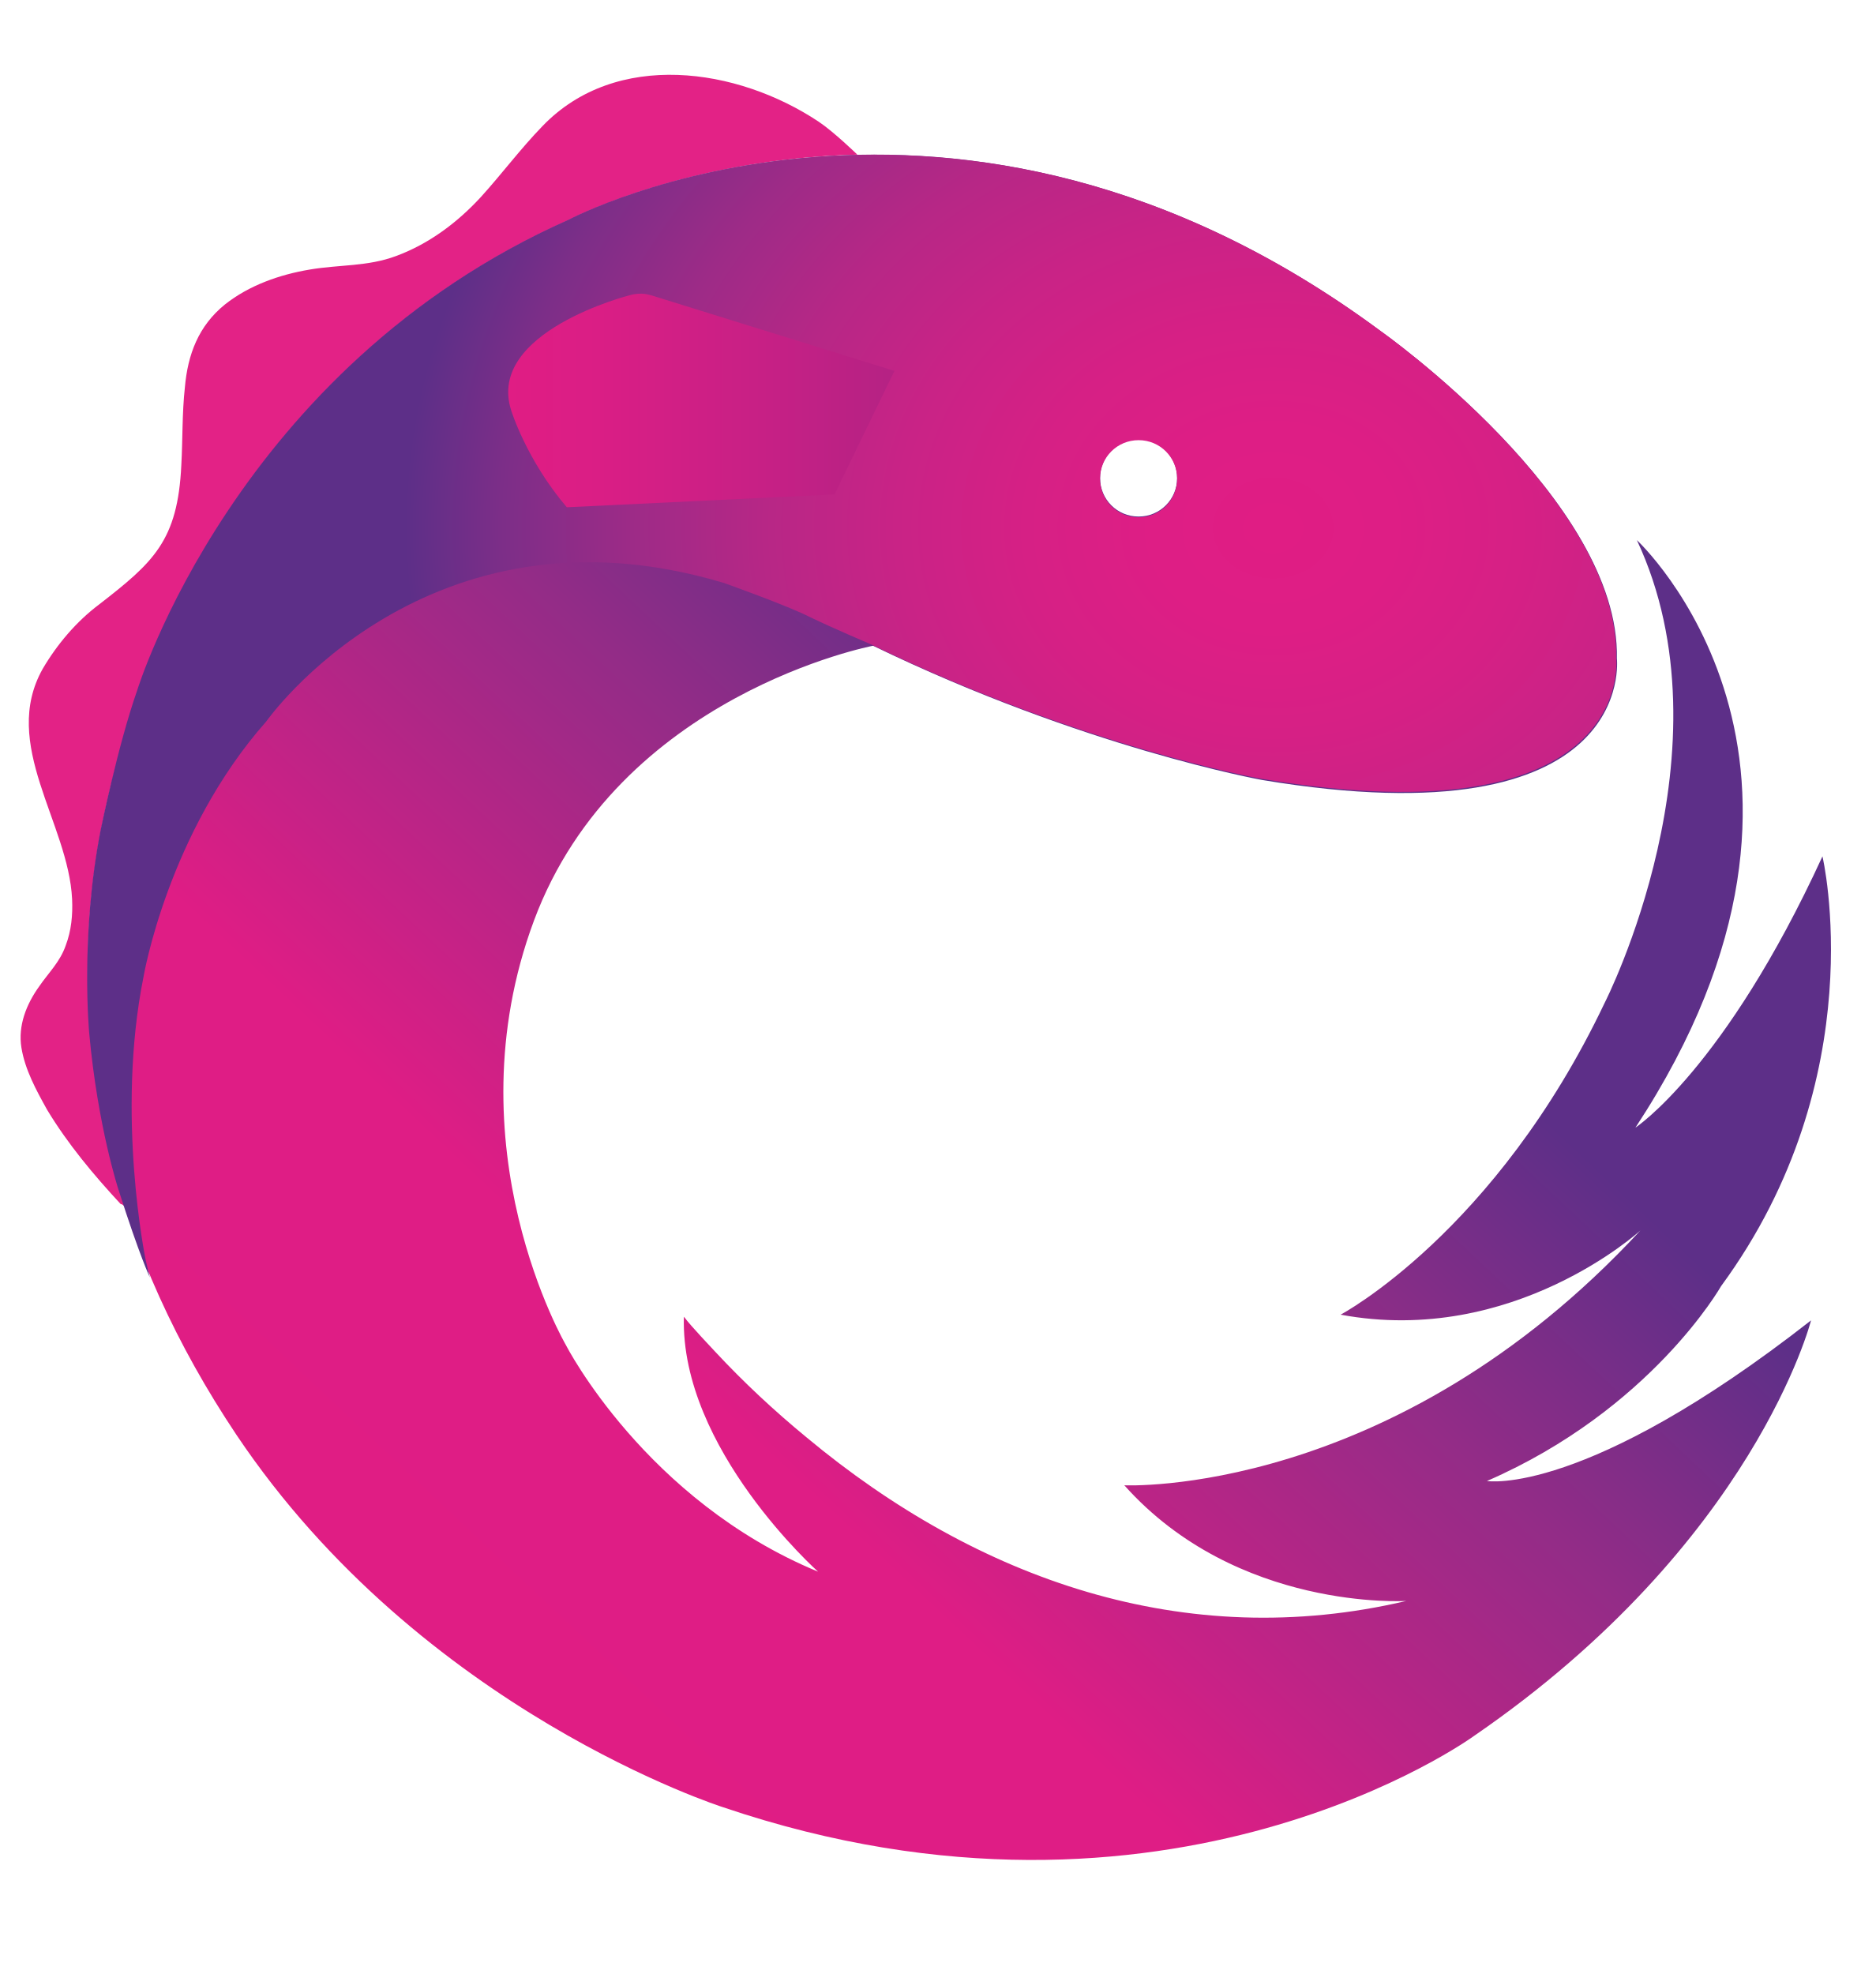
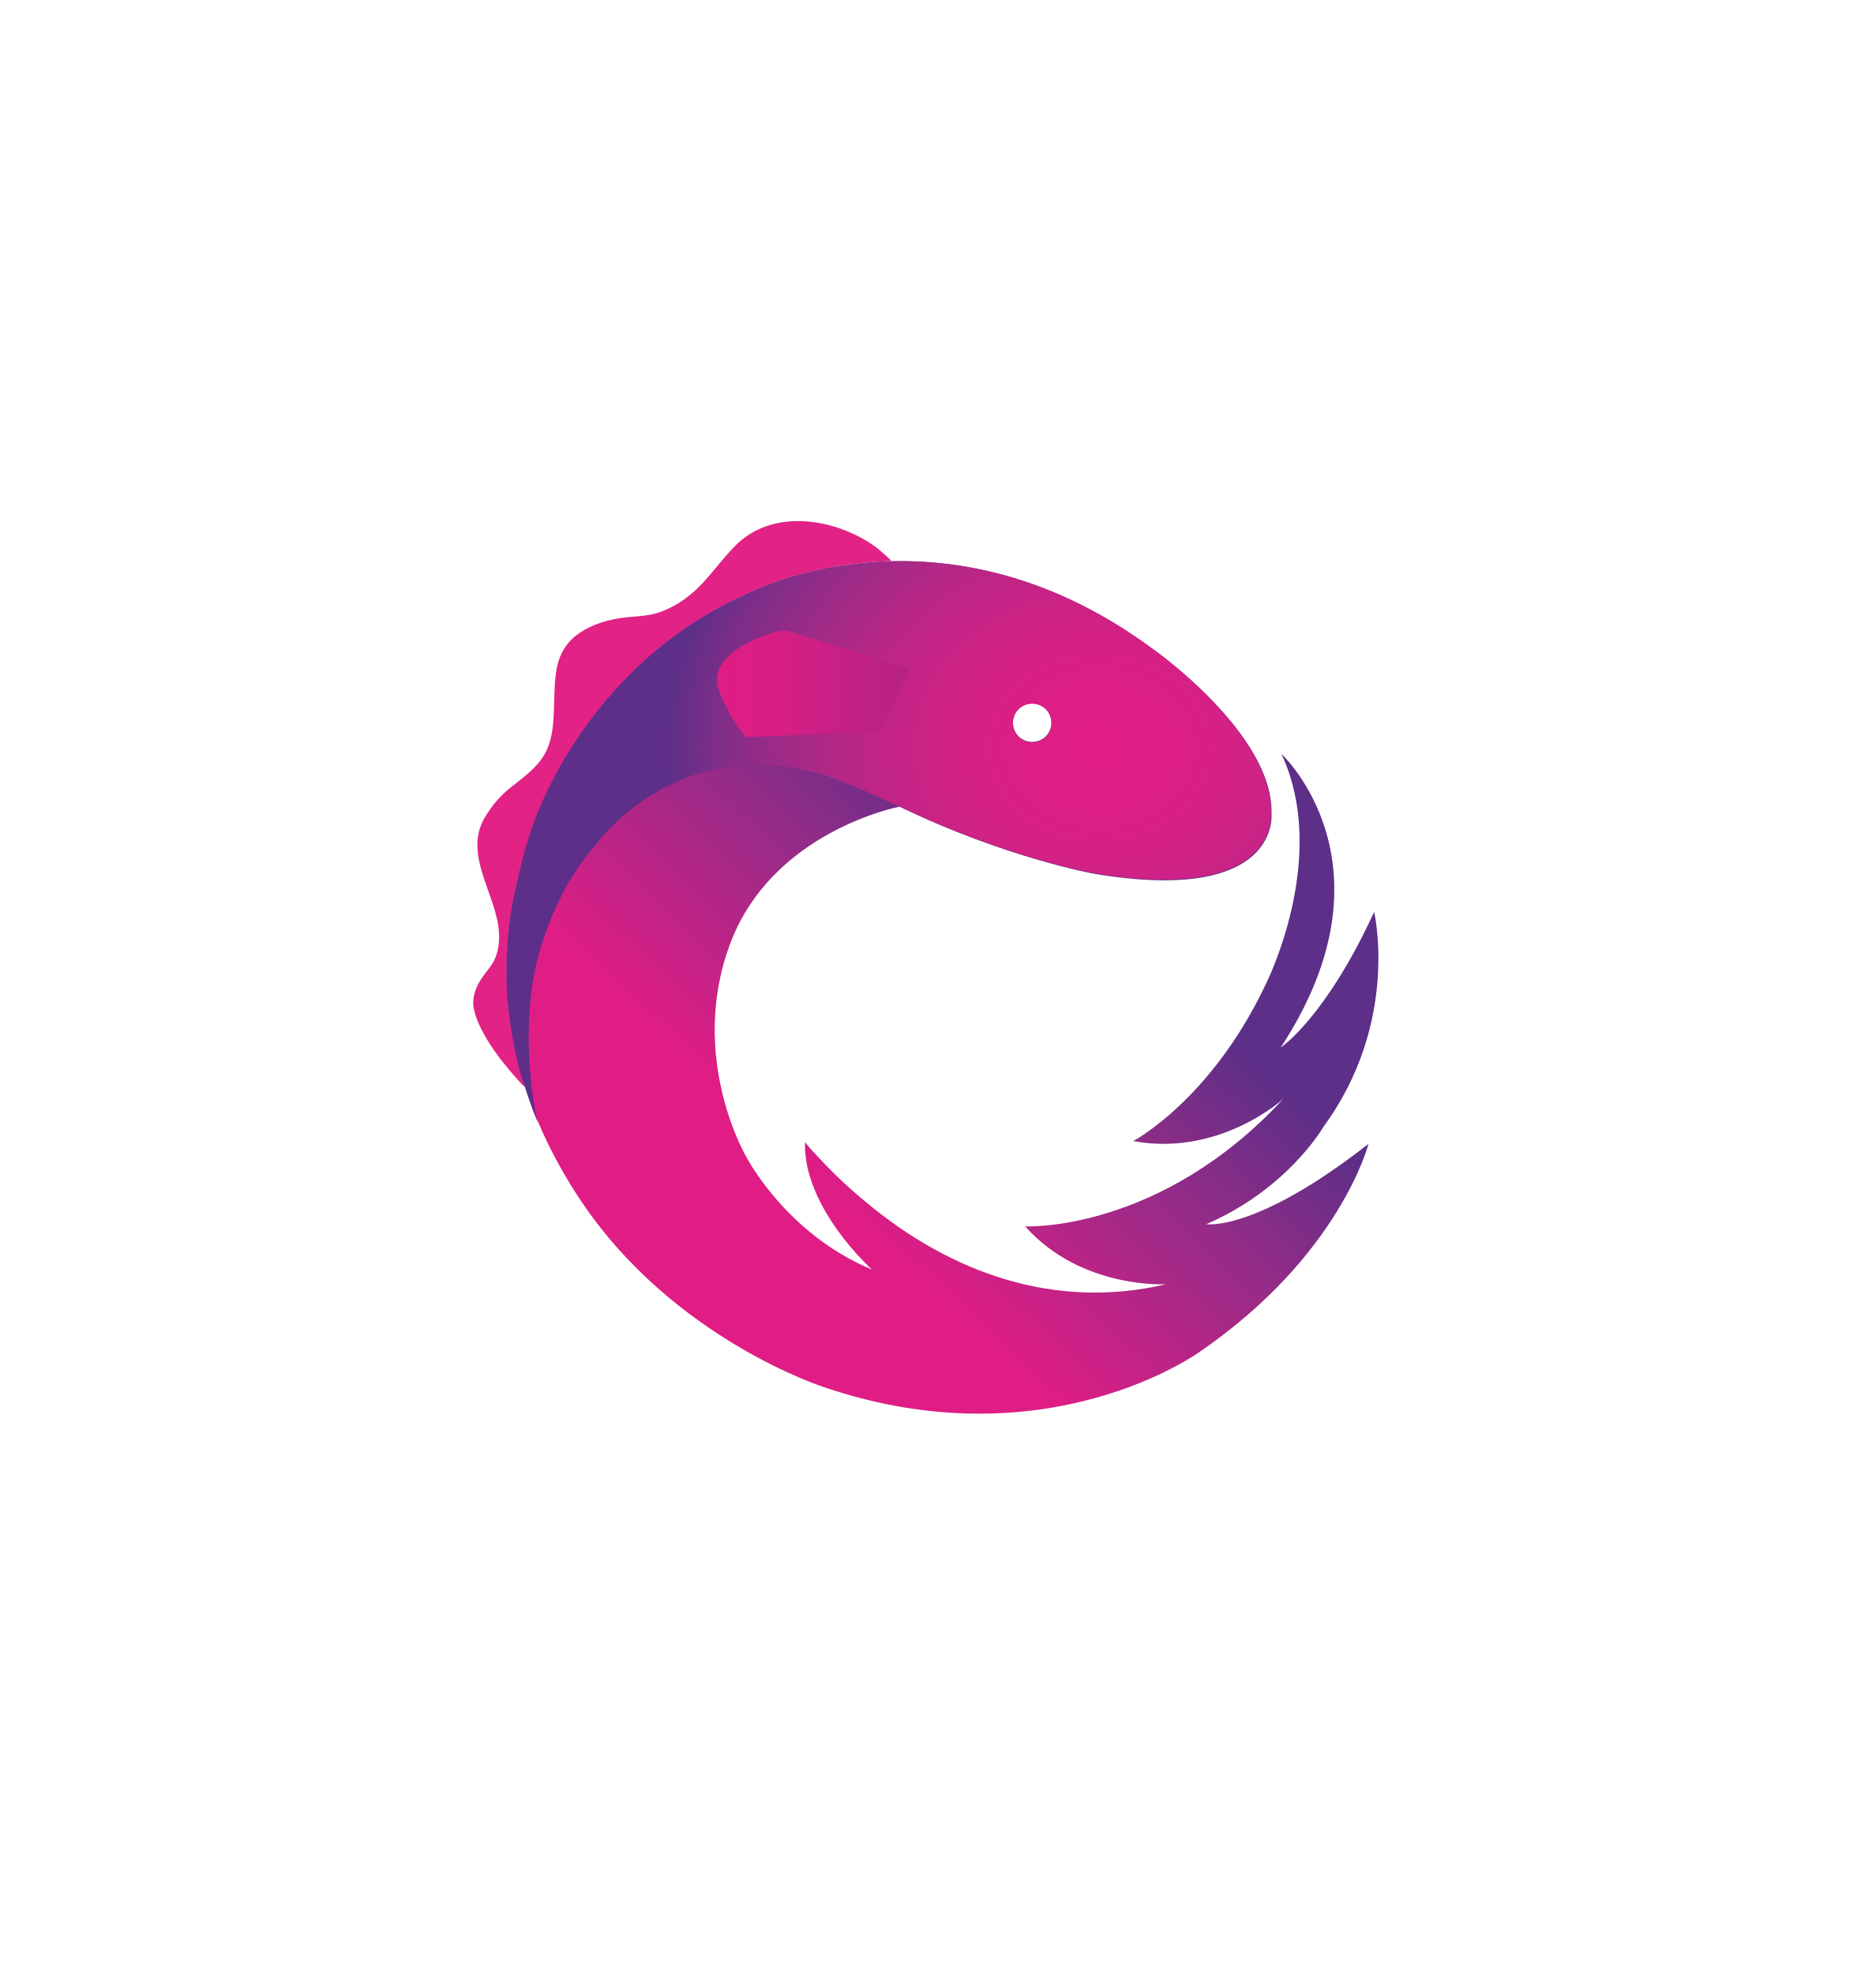
- <svg xmlns="http://www.w3.org/2000/svg" viewBox="12.1 8.4 262.8 272.2" width="2376" height="2500">
-   <linearGradient id="a" gradientUnits="userSpaceOnUse" x1="53.496" x2="177.932" y1="247.701" y2="115.323">
-     <stop offset="0" stop-color="#e01d84" />
-     <stop offset=".401" stop-color="#df1d85" />
-     <stop offset=".77" stop-color="#932c87" />
-     <stop offset="1" stop-color="#5d2f88" />
+ <svg xmlns="http://www.w3.org/2000/svg" version="1.1" id="Capa_1" x="0px" y="0px" viewBox="0 0 2376 2500" style="enable-background:new 0 0 2376 2500;" xml:space="preserve">
+   <style type="text/css">
+ 	.st0{fill:#E32286;}
+ 	.st1{fill:url(#SVGID_1_);}
+ 	.st2{fill:url(#SVGID_00000017491078355357557490000007413694291730616707_);}
+ 	.st3{fill:url(#SVGID_00000135649695730879341770000005265962389075048369_);}
+ </style>
+   <path class="st0" d="M665.4,1376.8c-23.5-73.2-30.3-150.5-16.7-230.1c5.9-33,14.9-64.6,24.9-96.7c0,0,62.4-204.8,273.5-298.4  c0,0,72.8-38.4,182.2-41.1c0,0-14.9-14.5-24.4-20.8c-51.5-34.4-128.4-45.7-174.9,2.7c-14,14.5-25.8,30.3-38.9,44.8  c-14.9,16.3-33,29.8-53.8,37.5c-18.1,6.8-36.2,5.4-54.7,8.6c-19,3.2-38.4,9.9-53.8,22.2c-16.7,13.6-23.5,31.6-25.3,52.4  c-1.8,16.3-1.4,33-2.3,49.3c-2.3,47.9-17.6,61.5-52,88.2c-14.5,10.8-26.7,25.3-35.7,40.7c-27.1,47.9,16.3,97.6,18.5,146  c0.5,9.9-0.5,19.9-4.1,29.4c-3.6,10.4-10.8,17.2-16.7,25.8c-8.1,11.3-13.6,24.9-11.3,38.9c2.3,14,9.5,27.1,16.3,39.3  c13.1,21.7,29.4,41.1,46.6,59.7C663.6,1375,664.5,1375.9,665.4,1376.8" />
+   <linearGradient id="SVGID_1_" gradientUnits="userSpaceOnUse" x1="299.09" y1="1674.73" x2="361.308" y2="1740.919" gradientTransform="matrix(9.0411 0 0 -9.0411 -1930.667 16845.525)">
+     <stop offset="0" style="stop-color:#E01D84" />
+     <stop offset="0.401" style="stop-color:#DF1D85" />
+     <stop offset="0.77" style="stop-color:#932C87" />
+     <stop offset="1" style="stop-color:#5D2F88" />
  </linearGradient>
-   <radialGradient id="b" cx="190.456" cy="80.2" gradientTransform="matrix(1 .00239 -.002 .8362 .16 12.685)" gradientUnits="userSpaceOnUse" r="121.582">
-     <stop offset="0" stop-color="#e01d84" />
-     <stop offset=".139" stop-color="#de1e85" />
-     <stop offset=".285" stop-color="#d62085" />
-     <stop offset=".434" stop-color="#c92386" />
-     <stop offset=".586" stop-color="#b72786" />
-     <stop offset=".739" stop-color="#9d2b87" />
-     <stop offset=".891" stop-color="#7c2e88" />
-     <stop offset="1" stop-color="#5d2f88" />
+   <path class="st1" d="M1527.9,1550.4c104-45.2,148.3-123.4,148.3-123.4c97.2-132.5,64.2-272.1,64.2-272.1  c-61.9,134.7-118.4,171.8-118.4,171.8c152.3-231.9,0.9-372,0.9-372c61.9,132-20.3,292.9-20.3,292.9  c-69.2,145.6-167.3,197.5-167.3,197.5c109.4,20.3,189.9-53.3,189.9-53.3c-156.9,169.5-326.8,161.4-326.8,161.4  c71.4,80,178.6,73.2,178.6,73.2c-140.1,33-271.7-13.6-379.7-103.5c-20.3-16.7-39.8-34.8-57.9-54.2c0,0-16.3-17.2-19.4-21.7l-0.5-0.5  c-2.3,83.6,85,161.4,85,161.4c-109.4-45.2-159.6-143.3-159.6-143.3s-73.7-125.7-20.3-269s214.7-174,214.7-174  c133.4,64.6,246.4,85,246.4,85c238.2,39.8,224.7-76.8,224.7-76.8c2.3-100.4-149.2-207-149.2-207c-269.9-200.3-514-71-514-71  C735.9,845.2,673.5,1050,673.5,1050c-9.9,32.1-19,63.7-24.9,96.7C625.6,1281,660.4,1408,735.9,1521c117.5,175.4,308.3,236,308.3,236  c282.5,95.8,475.6-45.2,475.6-45.2c177.7-122.1,213.4-263.1,213.4-263.1C1589.8,1560.8,1527.9,1550.4,1527.9,1550.4L1527.9,1550.4z   M1307.3,890.8c13.6,0,24.4,10.8,24.4,24.4s-10.8,24.4-24.4,24.4s-24.4-10.8-24.4-24.4S1293.7,890.8,1307.3,890.8z" />
+   <radialGradient id="SVGID_00000005960210269479766990000012889888403095518629_" cx="367.45" cy="1767.877" r="60.791" gradientTransform="matrix(9.0411 2.160822e-02 1.808219e-02 -7.5602 -1961.588 14304.417)" gradientUnits="userSpaceOnUse">
+     <stop offset="0" style="stop-color:#E01D84" />
+     <stop offset="0.139" style="stop-color:#DE1E85" />
+     <stop offset="0.285" style="stop-color:#D62085" />
+     <stop offset="0.434" style="stop-color:#C92386" />
+     <stop offset="0.586" style="stop-color:#B72786" />
+     <stop offset="0.739" style="stop-color:#9D2B87" />
+     <stop offset="0.891" style="stop-color:#7C2E88" />
+     <stop offset="1" style="stop-color:#5D2F88" />
  </radialGradient>
-   <linearGradient id="c" gradientUnits="userSpaceOnUse" x1="83.212" x2="137.371" y1="62.336" y2="62.336">
-     <stop offset="0" stop-color="#e01d84" />
-     <stop offset=".238" stop-color="#da1e85" />
-     <stop offset=".658" stop-color="#c72085" />
-     <stop offset=".999" stop-color="#b52284" />
+   <path style="fill:url(#SVGID_00000005960210269479766990000012889888403095518629_);" d="M1609.7,1029.2  c2.3-100.4-149.2-207-149.2-207c-269.9-199.8-514-70.5-514-70.5C735.4,845.2,673.1,1050,673.1,1050c-12.2,34.8-23.1,88.2-23.1,88.2  c-13.1,66.9-7.2,128.8-7.2,128.8c5.4,59.2,18.5,99,18.5,99c13.6,42.5,19.9,55.6,19.9,55.6c-0.5-1.4-2.7-11.3-2.7-11.3  s-19-91.3-1.4-179c0,0,15.4-91.3,77.8-161.8c0,0,101.3-144.2,289.8-87.7c0,0,40.7,14.5,54.7,21.7c14,6.8,38.4,17.2,38.4,17.2  c133.4,64.6,246.4,85,246.4,85C1623.3,1145.8,1609.7,1029.2,1609.7,1029.2z M1307.3,940.1c-13.6,0-24.4-10.8-24.4-24.4  s10.8-24.4,24.4-24.4s24.4,10.8,24.4,24.4S1320.9,940.1,1307.3,940.1z" />
+   <linearGradient id="SVGID_00000101806653318564144970000005066725258956034473_" gradientUnits="userSpaceOnUse" x1="313.945" y1="1767.415" x2="340.999" y2="1767.415" gradientTransform="matrix(9.0411 0 0 -9.0411 -1930.667 16845.525)">
+     <stop offset="0" style="stop-color:#E01D84" />
+     <stop offset="0.238" style="stop-color:#DA1E85" />
+     <stop offset="0.658" style="stop-color:#C72085" />
+     <stop offset="0.999" style="stop-color:#B52284" />
  </linearGradient>
-   <path d="M29.6 175.3c-5.2-16.2-6.7-33.3-3.7-50.9 1.3-7.3 3.3-14.3 5.5-21.4 0 0 13.8-45.3 60.5-66 0 0 16.1-8.5 40.3-9.1 0 0-3.3-3.2-5.4-4.6-11.4-7.6-28.4-10.1-38.7.6-3.1 3.2-5.7 6.7-8.6 9.9-3.3 3.6-7.3 6.6-11.9 8.3-4 1.5-8 1.2-12.1 1.9-4.2.7-8.5 2.2-11.9 4.9-3.7 3-5.2 7-5.6 11.6-.4 3.6-.3 7.3-.5 10.9C37 82 33.6 85 26 90.9c-3.2 2.4-5.9 5.6-7.9 9-6 10.6 3.6 21.6 4.1 32.3.1 2.2-.1 4.4-.9 6.5-.8 2.3-2.4 3.8-3.7 5.7-1.8 2.5-3 5.5-2.5 8.6s2.1 6 3.6 8.7c2.9 4.8 6.5 9.1 10.3 13.2.2 0 .4.2.6.4" fill="#e32286" />
-   <path d="M220.4 213.7c23-10 32.8-27.3 32.8-27.3 21.5-29.3 14.2-60.2 14.2-60.2-13.7 29.8-26.2 38-26.2 38 33.7-51.3.2-82.3.2-82.3 13.7 29.2-4.5 64.8-4.5 64.8-15.3 32.2-37 43.7-37 43.7 24.2 4.5 42-11.8 42-11.8-34.7 37.5-72.3 35.7-72.3 35.7 15.8 17.7 39.5 16.2 39.5 16.2-31 7.3-60.1-3-84-22.9-4.5-3.7-8.8-7.7-12.8-12 0 0-3.6-3.8-4.3-4.8l-.1-.1c-.5 18.5 18.8 35.7 18.8 35.7-24.2-10-35.3-31.7-35.3-31.7s-16.3-27.8-4.5-59.5 47.5-38.5 47.5-38.5c29.5 14.3 54.5 18.8 54.5 18.8 52.7 8.8 49.7-17 49.7-17 .5-22.2-33-45.8-33-45.8C145.9 8.4 91.9 37 91.9 37c-46.7 20.7-60.5 66-60.5 66-2.2 7.1-4.2 14.1-5.5 21.4-5.1 29.7 2.6 57.8 19.3 82.8 26 38.8 68.2 52.2 68.2 52.2 62.5 21.2 105.2-10 105.2-10 39.3-27 47.2-58.2 47.2-58.2-31.7 24.8-45.4 22.5-45.4 22.5zM171.6 67.8c3 0 5.4 2.4 5.4 5.4s-2.4 5.4-5.4 5.4-5.4-2.4-5.4-5.4 2.4-5.4 5.4-5.4z" fill="url(#a)" />
-   <path d="M238.5 98.4c.5-22.2-33-45.8-33-45.8C145.8 8.4 91.8 37 91.8 37c-46.7 20.7-60.5 66-60.5 66-2.7 7.7-5.1 19.5-5.1 19.5-2.9 14.8-1.6 28.5-1.6 28.5 1.2 13.1 4.1 21.9 4.1 21.9 3 9.4 4.4 12.3 4.4 12.3-.1-.3-.6-2.5-.6-2.5s-4.2-20.2-.3-39.6c0 0 3.4-20.2 17.2-35.8 0 0 22.4-31.9 64.1-19.4 0 0 9 3.2 12.1 4.8 3.1 1.5 8.5 3.8 8.5 3.8 29.5 14.3 54.5 18.8 54.5 18.8 52.9 8.9 49.9-16.9 49.9-16.9zm-66.9-19.7c-3 0-5.4-2.4-5.4-5.4s2.4-5.4 5.4-5.4 5.4 2.4 5.4 5.4-2.4 5.4-5.4 5.4z" fill="url(#b)" />
-   <path d="M137.4 58.2l-34.1-10.6c-.2 0-1.2-.5-3 0 0 0-20.1 5.1-16.6 16.1 0 0 2.1 6.9 7.8 13.6l37.5-1.8z" fill="url(#c)" />
+   <path style="fill:url(#SVGID_00000101806653318564144970000005066725258956034473_);" d="M1152.7,847.4l-154.2-47.9  c-0.9,0-5.4-2.3-13.6,0c0,0-90.9,23.1-75,72.8c0,0,9.5,31.2,35.3,61.5l169.5-8.1L1152.7,847.4z" />
</svg>
